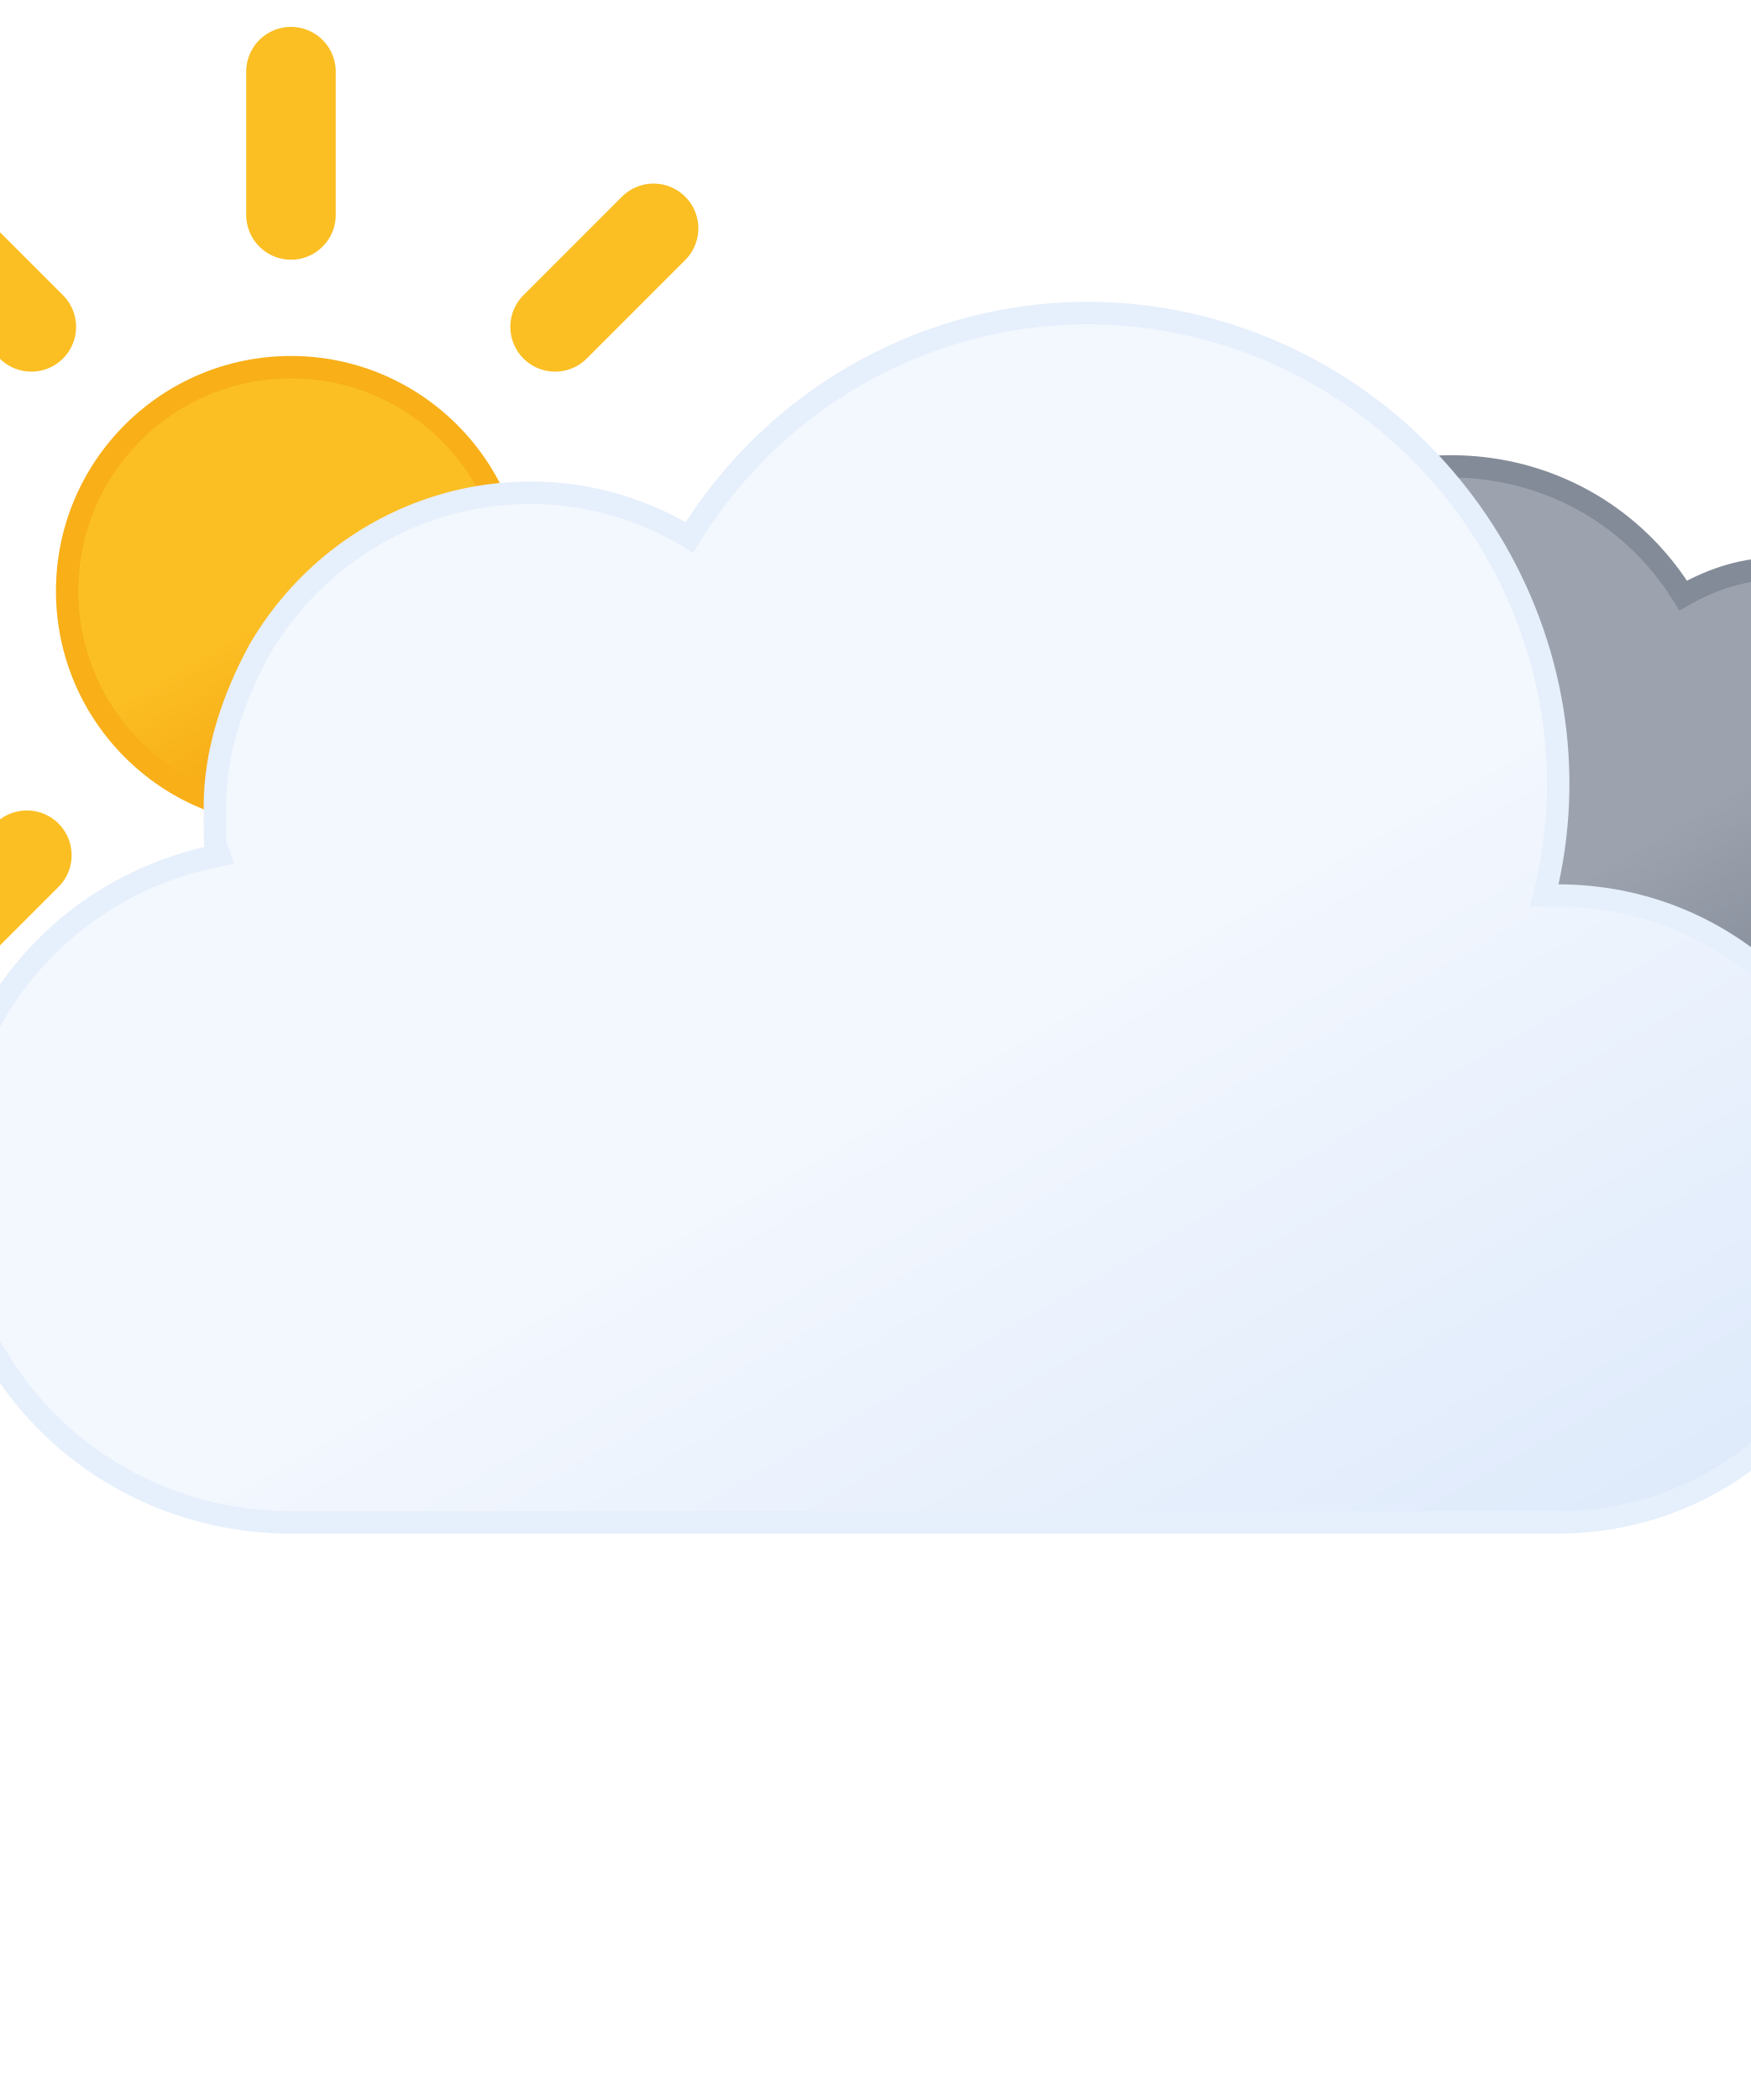
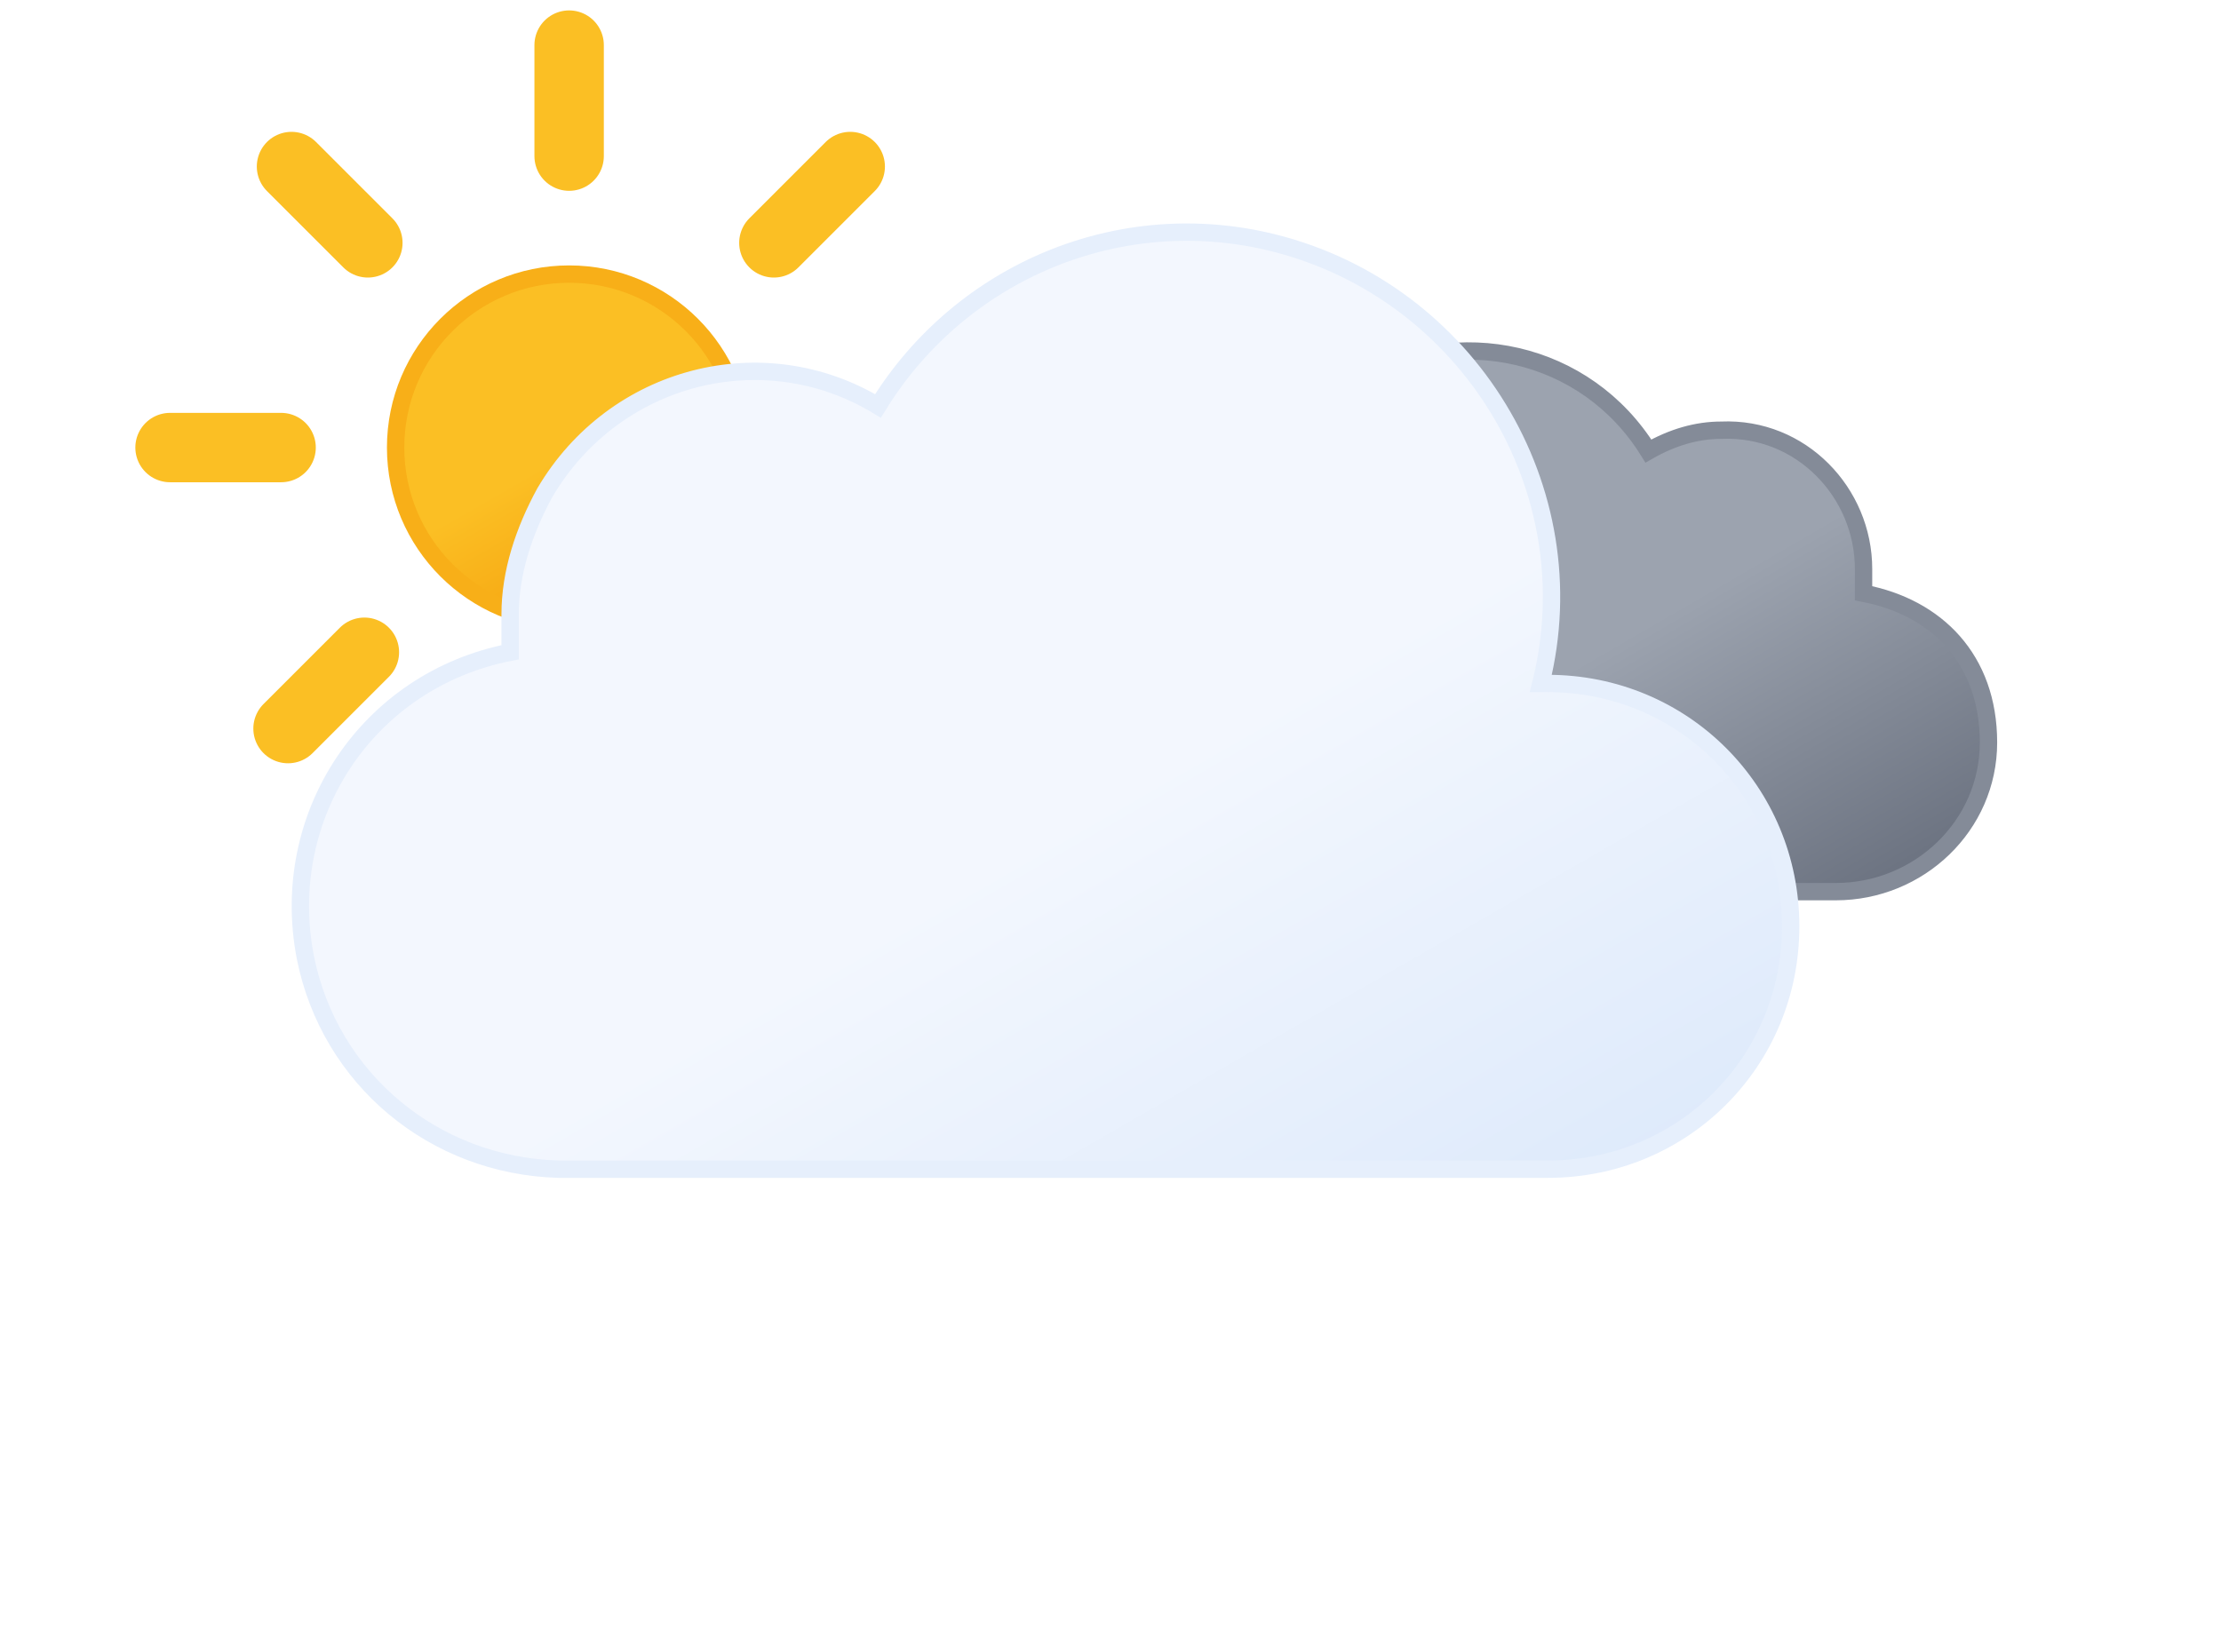
- <svg xmlns="http://www.w3.org/2000/svg" id="Layer_1" version="1.1" viewBox="0 0 39.1 46.9">
+ <svg xmlns="http://www.w3.org/2000/svg" id="Layer_1" version="1.1" viewBox="0 0 64 47.6">
  <defs>
    <style>
      .st0 {
        fill: none;
        stroke: #fbbf24;
        stroke-linecap: round;
        stroke-width: 2px;
      }

      .st0, .st1, .st2, .st3 {
        stroke-miterlimit: 10;
      }

      .st1 {
        fill: url(#linear-gradient);
        stroke: #f8af18;
      }

      .st1, .st2, .st3 {
        stroke-width: .5px;
      }

      .st2 {
        fill: url(#linear-gradient1);
        stroke: #848b98;
      }

      .st3 {
        fill: url(#linear-gradient2);
        stroke: #e6effc;
      }
    </style>
-     <linearGradient id="linear-gradient" x1="4.1" y1="-688.4" x2="9.1" y2="-697.1" gradientTransform="translate(0 -679.5) scale(1 -1)" gradientUnits="userSpaceOnUse">
+     <linearGradient id="linear-gradient" x1="14" y1="1480.1" x2="19" y2="1488.8" gradientTransform="translate(0 -1471.5)" gradientUnits="userSpaceOnUse">
      <stop offset="0" stop-color="#fbbf24" />
      <stop offset=".5" stop-color="#fbbf24" />
      <stop offset="1" stop-color="#f59e0b" />
    </linearGradient>
-     <linearGradient id="linear-gradient1" x1="29.1" y1="-691.1" x2="39.2" y2="-708.5" gradientTransform="translate(0 -679.5) scale(1 -1)" gradientUnits="userSpaceOnUse">
+     <linearGradient id="linear-gradient1" x1="39" y1="1482.8" x2="49.1" y2="1500.2" gradientTransform="translate(0 -1471.5)" gradientUnits="userSpaceOnUse">
      <stop offset="0" stop-color="#9ca3af" />
      <stop offset=".5" stop-color="#9ca3af" />
      <stop offset="1" stop-color="#6b7280" />
    </linearGradient>
-     <linearGradient id="linear-gradient2" x1="11" y1="-689.9" x2="27.6" y2="-718.8" gradientTransform="translate(0 -679.5) scale(1 -1)" gradientUnits="userSpaceOnUse">
+     <linearGradient id="linear-gradient2" x1="20.9" y1="1481.7" x2="37.5" y2="1510.6" gradientTransform="translate(0 -1471.5)" gradientUnits="userSpaceOnUse">
      <stop offset="0" stop-color="#f3f7fe" />
      <stop offset=".5" stop-color="#f3f7fe" />
      <stop offset="1" stop-color="#deeafb" />
    </linearGradient>
  </defs>
  <g>
-     <circle class="st1" cx="6.5" cy="13.2" r="5" />
-     <path class="st0" d="M6.5,4.8V1.6M6.5,24.7v-3.2M12.4,7.3l2.2-2.2M-1.6,21.3l2.2-2.2M.7,7.3l-2.2-2.2M14.7,21.3l-2.2-2.2M-5,13.2H-1.8M18,13.2h-3.2" />
+     <circle class="st1" cx="16.4" cy="12.9" r="5" />
+     <path class="st0" d="M16.4,4.5V1.3M16.4,24.4v-3.2M22.3,7l2.2-2.2M8.3,21l2.2-2.2M10.6,7l-2.2-2.2M24.6,21l-2.2-2.2M4.9,12.9h3.2M27.9,12.9h-3.2" />
  </g>
-   <path class="st2" d="M22.5,22c0,2.2,1.8,4,4,4h16.5c2.4,0,4.4-1.9,4.4-4.3s-1.5-3.9-3.6-4.3v-.7c0-2.2-1.8-4.1-4.1-4-.7,0-1.4.2-2.1.6-1.8-2.9-5.5-3.7-8.4-2-1.8,1.1-2.9,3.1-2.9,5.2s0,1,.2,1.5h-.2c-2.2,0-4.1,1.8-4.1,4,0,0,.3,0,.3,0Z" />
-   <path class="st3" d="M34.8,20h-.3c1.4-5.6-2.1-11.3-7.7-12.7-4.4-1.1-9,.8-11.4,4.7-3.3-2-7.6-.9-9.6,2.5-.6,1.1-1,2.3-1,3.5s0,.8.1,1.1c-4.1.8-6.7,4.7-5.9,8.8.7,3.5,3.7,6,7.3,6.1h28.5c3.9,0,7-3.1,7-7s-3.1-7-7-7Z" />
+   <path class="st2" d="M32.4,21.7c0,2.2,1.8,4,4,4h16.5c2.4,0,4.4-1.9,4.4-4.3s-1.5-3.9-3.6-4.3v-.7c0-2.2-1.8-4.1-4.1-4-.7,0-1.4.2-2.1.6-1.8-2.9-5.5-3.7-8.4-2-1.8,1.1-2.9,3.1-2.9,5.2s0,1,.2,1.5h-.2c-2.2,0-4.1,1.8-4.1,4,0,0,.3,0,.3,0Z" />
+   <path class="st3" d="M44.7,19.7h-.3c1.4-5.6-2.1-11.3-7.7-12.7-4.4-1.1-9,.8-11.4,4.7-3.3-2-7.6-.9-9.6,2.5-.6,1.1-1,2.3-1,3.5s0,.8,0,1.1c-4.1.8-6.7,4.7-5.9,8.8.7,3.5,3.7,6,7.3,6.1h28.5c3.9,0,7-3.1,7-7s-3.1-7-7-7Z" />
</svg>
